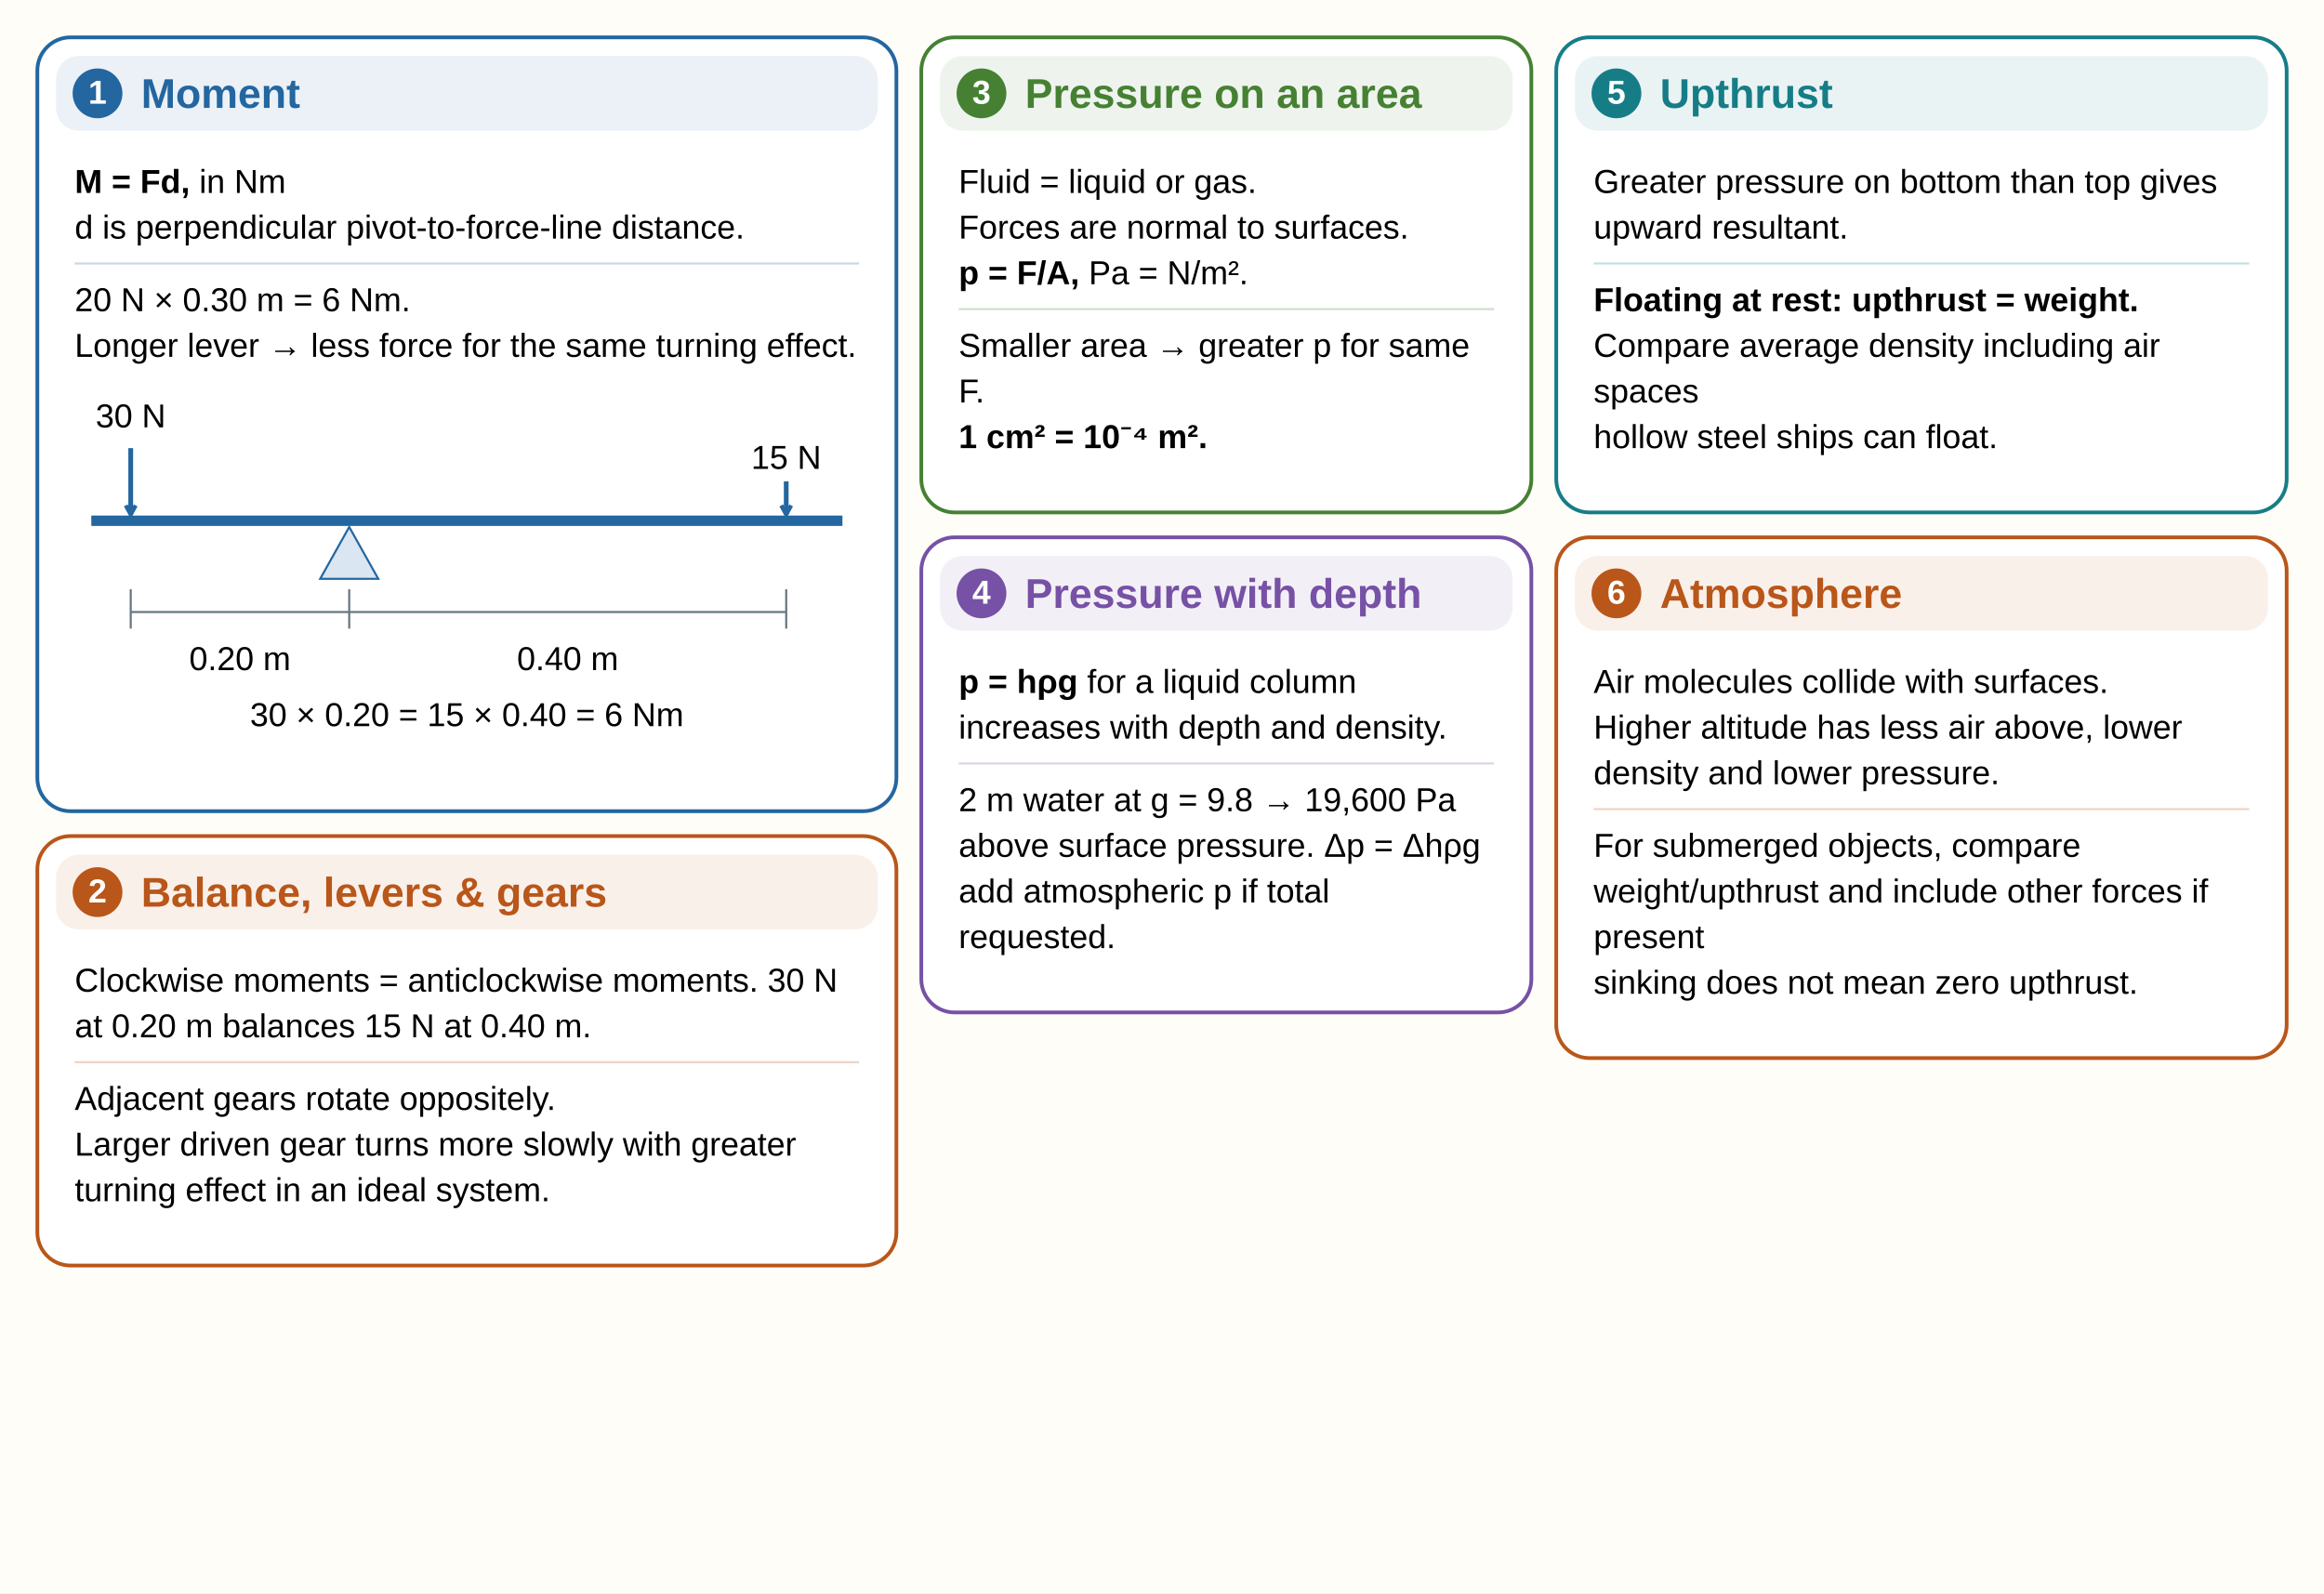
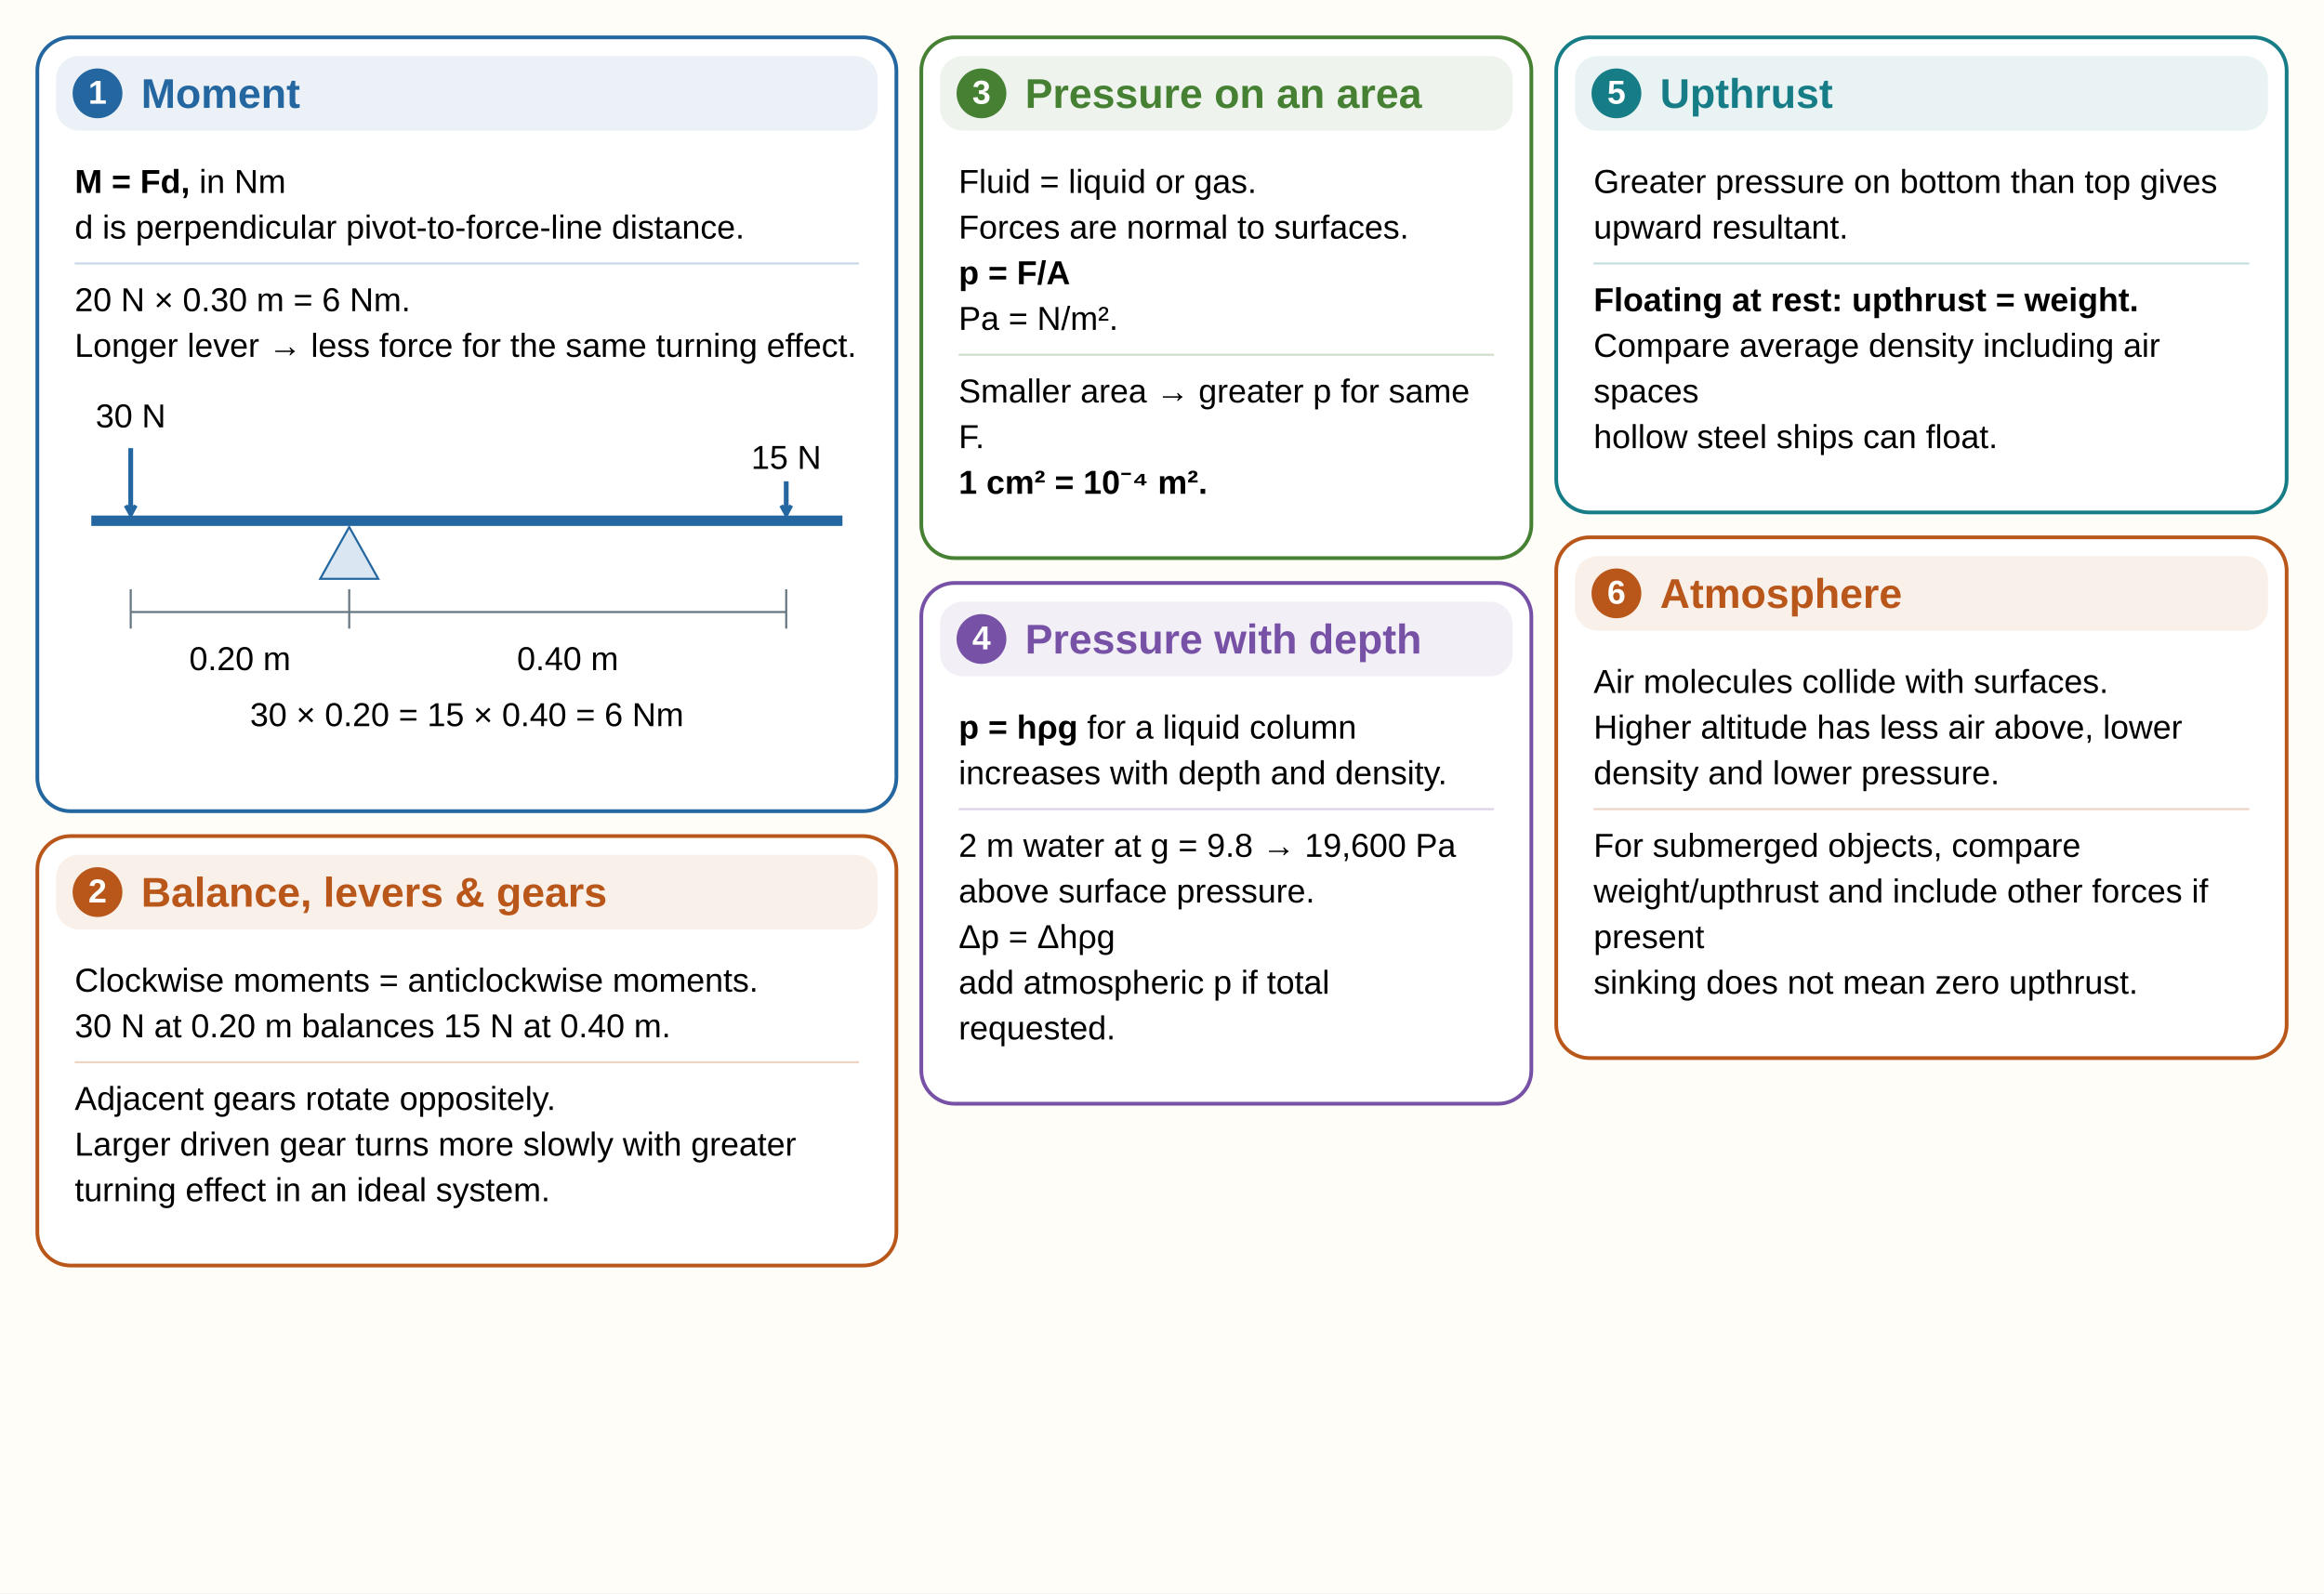
<svg xmlns="http://www.w3.org/2000/svg" width="2400" height="1645.714" viewBox="0 0 1120 768" role="img" aria-labelledby="map-title map-description" data-print-width-mm="277" font-family="Segoe UI,Arial,sans-serif">
  <defs>
    <marker id="arrow-2366a0" viewBox="0 0 10 10" refX="9" refY="5" markerWidth="4" markerHeight="4" orient="auto-start-reverse">
      <path d="M1 1L9 5L1 9" fill="none" stroke="#2366a0" stroke-width="2" stroke-linejoin="round" />
    </marker>
    <marker id="arrow-b95619" viewBox="0 0 10 10" refX="9" refY="5" markerWidth="4" markerHeight="4" orient="auto-start-reverse">
      <path d="M1 1L9 5L1 9" fill="none" stroke="#b95619" stroke-width="2" stroke-linejoin="round" />
    </marker>
    <marker id="arrow-468133" viewBox="0 0 10 10" refX="9" refY="5" markerWidth="4" markerHeight="4" orient="auto-start-reverse">
      <path d="M1 1L9 5L1 9" fill="none" stroke="#468133" stroke-width="2" stroke-linejoin="round" />
    </marker>
    <marker id="arrow-7651a5" viewBox="0 0 10 10" refX="9" refY="5" markerWidth="4" markerHeight="4" orient="auto-start-reverse">
      <path d="M1 1L9 5L1 9" fill="none" stroke="#7651a5" stroke-width="2" stroke-linejoin="round" />
    </marker>
    <marker id="arrow-167d87" viewBox="0 0 10 10" refX="9" refY="5" markerWidth="4" markerHeight="4" orient="auto-start-reverse">
      <path d="M1 1L9 5L1 9" fill="none" stroke="#167d87" stroke-width="2" stroke-linejoin="round" />
    </marker>
    <marker id="arrow-b95619" viewBox="0 0 10 10" refX="9" refY="5" markerWidth="4" markerHeight="4" orient="auto-start-reverse">
      <path d="M1 1L9 5L1 9" fill="none" stroke="#b95619" stroke-width="2" stroke-linejoin="round" />
    </marker>
  </defs>
  <rect width="1120" height="768" fill="#fffdf8" />
  <g class="map-section" id="section-1" data-source-panel="0" data-bounds="0,0,414,373" transform="translate(18 18)">
    <rect width="414" height="373" rx="16" fill="white" stroke="#2366a0" stroke-width="1.8" />
    <g class="section-heading">
      <rect x="9" y="9" width="396" height="36" rx="11" fill="#2366a0" opacity=".09" />
      <circle cx="29" cy="27" r="12" fill="#2366a0" />
      <text class="diagram-label" x="29" y="32" font-size="16" fill="white" font-weight="700" text-anchor="middle">1</text>
      <text class="panel-title" x="50" y="34" font-size="20" fill="#2366a0" font-weight="700" text-anchor="start">Moment</text>
    </g>
    <g class="section-body">
      <text class="body-text" x="18" y="75" font-size="16" fill="#000000" font-weight="400" text-anchor="start">
        <tspan font-weight="700">M</tspan>
        <tspan font-weight="700">=</tspan>
        <tspan font-weight="700">Fd,</tspan> in Nm</text>
      <text class="body-text" x="18" y="97" font-size="16" fill="#000000" font-weight="400" text-anchor="start">d is perpendicular pivot-to-force-line distance.</text>
      <path class="section-divider" d="M18 109H396" stroke="#2366a0" stroke-opacity=".25" stroke-width="1" fill="none" />
      <text class="body-text" x="18" y="132" font-size="16" fill="#000000" font-weight="400" text-anchor="start">20 N × 0.30 m = 6 Nm.</text>
      <text class="body-text" x="18" y="154" font-size="16" fill="#000000" font-weight="400" text-anchor="start">Longer lever → less force for the same turning effect.</text>
      <g transform="translate(18 172)">
        <g class="concept-illustration">
          <path d="M8 61H370" fill="none" stroke="#2366a0" stroke-width="5" />
          <path d="M132.3 64l-14 25h28Z" fill="#dae6f2" stroke="#2366a0" />
          <text class="diagram-label" x="27" y="16" font-size="16" fill="#000000" text-anchor="middle">30 N</text>
          <path d="M27 26L27 58" stroke="#2366a0" stroke-width="2.3" fill="none" />
          <path d="M24.603 53.612L27 58L29.397 53.612" stroke="#2366a0" stroke-width="2" fill="none" />
          <text class="diagram-label" x="342.9" y="36" font-size="16" fill="#000000" text-anchor="middle">15 N</text>
          <path d="M342.9 42L342.9 58" stroke="#2366a0" stroke-width="2.3" fill="none" />
          <path d="M340.503 53.612L342.9 58L345.297 53.612" stroke="#2366a0" stroke-width="2" fill="none" />
          <path d="M27 94V113" fill="none" stroke="#667781" stroke-width="1" />
          <path d="M132.3 94V113" fill="none" stroke="#667781" stroke-width="1" />
          <path d="M342.9 94V113" fill="none" stroke="#667781" stroke-width="1" />
          <path d="M27 105H342.9" fill="none" stroke="#667781" stroke-width="1" />
          <text class="diagram-label" x="79.65" y="133" font-size="16" fill="#000000" text-anchor="middle">0.20 m</text>
          <text class="diagram-label" x="237.6" y="133" font-size="16" fill="#000000" text-anchor="middle">0.40 m</text>
          <text class="diagram-label" x="189.0" y="160" font-size="16" fill="#000000" text-anchor="middle">30 × 0.20 = 15 × 0.40 = 6 Nm</text>
        </g>
      </g>
    </g>
  </g>
  <g class="map-section" id="section-2" data-source-panel="1" data-bounds="0,0,414,207" transform="translate(18 403)">
    <rect width="414" height="207" rx="16" fill="white" stroke="#b95619" stroke-width="1.8" />
    <g class="section-heading">
      <rect x="9" y="9" width="396" height="36" rx="11" fill="#b95619" opacity=".09" />
      <circle cx="29" cy="27" r="12" fill="#b95619" />
      <text class="diagram-label" x="29" y="32" font-size="16" fill="white" font-weight="700" text-anchor="middle">2</text>
      <text class="panel-title" x="50" y="34" font-size="20" fill="#b95619" font-weight="700" text-anchor="start">Balance, levers &amp; gears</text>
    </g>
    <g class="section-body">
-       <text class="body-text" x="18" y="75" font-size="16" fill="#000000" font-weight="400" text-anchor="start">Clockwise moments = anticlockwise moments. 30 N</text>
-       <text class="body-text" x="18" y="97" font-size="16" fill="#000000" font-weight="400" text-anchor="start">at 0.20 m balances 15 N at 0.40 m.</text>
+       <text class="body-text" x="18" y="75" font-size="16" fill="#000000" font-weight="400" text-anchor="start">Clockwise moments = anticlockwise moments.</text>
+       <text class="body-text" x="18" y="97" font-size="16" fill="#000000" font-weight="400" text-anchor="start">30 N at 0.20 m balances 15 N at 0.40 m.</text>
      <path class="section-divider" d="M18 109H396" stroke="#b95619" stroke-opacity=".25" stroke-width="1" fill="none" />
      <text class="body-text" x="18" y="132" font-size="16" fill="#000000" font-weight="400" text-anchor="start">Adjacent gears rotate oppositely.</text>
      <text class="body-text" x="18" y="154" font-size="16" fill="#000000" font-weight="400" text-anchor="start">Larger driven gear turns more slowly with greater</text>
      <text class="body-text" x="18" y="176" font-size="16" fill="#000000" font-weight="400" text-anchor="start">turning effect in an ideal system.</text>
    </g>
  </g>
-   <g class="map-section" id="section-3" data-source-panel="2" data-bounds="0,0,294,229" transform="translate(444 18)">
-     <rect width="294" height="229" rx="16" fill="white" stroke="#468133" stroke-width="1.8" />
+   <g class="map-section" id="section-3" data-source-panel="2" data-bounds="0,0,294,251" transform="translate(444 18)">
+     <rect width="294" height="251" rx="16" fill="white" stroke="#468133" stroke-width="1.8" />
    <g class="section-heading">
      <rect x="9" y="9" width="276" height="36" rx="11" fill="#468133" opacity=".09" />
      <circle cx="29" cy="27" r="12" fill="#468133" />
      <text class="diagram-label" x="29" y="32" font-size="16" fill="white" font-weight="700" text-anchor="middle">3</text>
      <text class="panel-title" x="50" y="34" font-size="20" fill="#468133" font-weight="700" text-anchor="start">Pressure on an area</text>
    </g>
    <g class="section-body">
      <text class="body-text" x="18" y="75" font-size="16" fill="#000000" font-weight="400" text-anchor="start">Fluid = liquid or gas.</text>
      <text class="body-text" x="18" y="97" font-size="16" fill="#000000" font-weight="400" text-anchor="start">Forces are normal to surfaces.</text>
      <text class="body-text" x="18" y="119" font-size="16" fill="#000000" font-weight="400" text-anchor="start">
        <tspan font-weight="700">p</tspan>
        <tspan font-weight="700">=</tspan>
-         <tspan font-weight="700">F/A,</tspan> Pa = N/m².</text>
-       <path class="section-divider" d="M18 131H276" stroke="#468133" stroke-opacity=".25" stroke-width="1" fill="none" />
-       <text class="body-text" x="18" y="154" font-size="16" fill="#000000" font-weight="400" text-anchor="start">Smaller area → greater p for same</text>
-       <text class="body-text" x="18" y="176" font-size="16" fill="#000000" font-weight="400" text-anchor="start">F.</text>
-       <text class="body-text" x="18" y="198" font-size="16" fill="#000000" font-weight="400" text-anchor="start">
+         <tspan font-weight="700">F/A</tspan>
+       </text>
+       <text class="body-text" x="18" y="141" font-size="16" fill="#000000" font-weight="400" text-anchor="start">Pa = N/m².</text>
+       <path class="section-divider" d="M18 153H276" stroke="#468133" stroke-opacity=".25" stroke-width="1" fill="none" />
+       <text class="body-text" x="18" y="176" font-size="16" fill="#000000" font-weight="400" text-anchor="start">Smaller area → greater p for same</text>
+       <text class="body-text" x="18" y="198" font-size="16" fill="#000000" font-weight="400" text-anchor="start">F.</text>
+       <text class="body-text" x="18" y="220" font-size="16" fill="#000000" font-weight="400" text-anchor="start">
        <tspan font-weight="700">1</tspan>
        <tspan font-weight="700">cm²</tspan>
        <tspan font-weight="700">=</tspan>
        <tspan font-weight="700">10⁻⁴</tspan>
        <tspan font-weight="700">m².</tspan>
      </text>
    </g>
  </g>
-   <g class="map-section" id="section-4" data-source-panel="3" data-bounds="0,0,294,229" transform="translate(444 259)">
-     <rect width="294" height="229" rx="16" fill="white" stroke="#7651a5" stroke-width="1.8" />
+   <g class="map-section" id="section-4" data-source-panel="3" data-bounds="0,0,294,251" transform="translate(444 281)">
+     <rect width="294" height="251" rx="16" fill="white" stroke="#7651a5" stroke-width="1.8" />
    <g class="section-heading">
      <rect x="9" y="9" width="276" height="36" rx="11" fill="#7651a5" opacity=".09" />
      <circle cx="29" cy="27" r="12" fill="#7651a5" />
      <text class="diagram-label" x="29" y="32" font-size="16" fill="white" font-weight="700" text-anchor="middle">4</text>
      <text class="panel-title" x="50" y="34" font-size="20" fill="#7651a5" font-weight="700" text-anchor="start">Pressure with depth</text>
    </g>
    <g class="section-body">
      <text class="body-text" x="18" y="75" font-size="16" fill="#000000" font-weight="400" text-anchor="start">
        <tspan font-weight="700">p</tspan>
        <tspan font-weight="700">=</tspan>
        <tspan font-weight="700">hρg</tspan> for a liquid column</text>
      <text class="body-text" x="18" y="97" font-size="16" fill="#000000" font-weight="400" text-anchor="start">increases with depth and density.</text>
      <path class="section-divider" d="M18 109H276" stroke="#7651a5" stroke-opacity=".25" stroke-width="1" fill="none" />
      <text class="body-text" x="18" y="132" font-size="16" fill="#000000" font-weight="400" text-anchor="start">2 m water at g = 9.8 → 19,600 Pa</text>
-       <text class="body-text" x="18" y="154" font-size="16" fill="#000000" font-weight="400" text-anchor="start">above surface pressure. Δp = Δhρg</text>
-       <text class="body-text" x="18" y="176" font-size="16" fill="#000000" font-weight="400" text-anchor="start">add atmospheric p if total</text>
-       <text class="body-text" x="18" y="198" font-size="16" fill="#000000" font-weight="400" text-anchor="start">requested.</text>
+       <text class="body-text" x="18" y="154" font-size="16" fill="#000000" font-weight="400" text-anchor="start">above surface pressure.</text>
+       <text class="body-text" x="18" y="176" font-size="16" fill="#000000" font-weight="400" text-anchor="start">Δp = Δhρg</text>
+       <text class="body-text" x="18" y="198" font-size="16" fill="#000000" font-weight="400" text-anchor="start">add atmospheric p if total</text>
+       <text class="body-text" x="18" y="220" font-size="16" fill="#000000" font-weight="400" text-anchor="start">requested.</text>
    </g>
  </g>
  <g class="map-section" id="section-5" data-source-panel="4" data-bounds="0,0,352,229" transform="translate(750 18)">
    <rect width="352" height="229" rx="16" fill="white" stroke="#167d87" stroke-width="1.8" />
    <g class="section-heading">
      <rect x="9" y="9" width="334" height="36" rx="11" fill="#167d87" opacity=".09" />
      <circle cx="29" cy="27" r="12" fill="#167d87" />
      <text class="diagram-label" x="29" y="32" font-size="16" fill="white" font-weight="700" text-anchor="middle">5</text>
      <text class="panel-title" x="50" y="34" font-size="20" fill="#167d87" font-weight="700" text-anchor="start">Upthrust</text>
    </g>
    <g class="section-body">
      <text class="body-text" x="18" y="75" font-size="16" fill="#000000" font-weight="400" text-anchor="start">Greater pressure on bottom than top gives</text>
      <text class="body-text" x="18" y="97" font-size="16" fill="#000000" font-weight="400" text-anchor="start">upward resultant.</text>
      <path class="section-divider" d="M18 109H334" stroke="#167d87" stroke-opacity=".25" stroke-width="1" fill="none" />
      <text class="body-text" x="18" y="132" font-size="16" fill="#000000" font-weight="400" text-anchor="start">
        <tspan font-weight="700">Floating</tspan>
        <tspan font-weight="700">at</tspan>
        <tspan font-weight="700">rest:</tspan>
        <tspan font-weight="700">upthrust</tspan>
        <tspan font-weight="700">=</tspan>
        <tspan font-weight="700">weight.</tspan>
      </text>
      <text class="body-text" x="18" y="154" font-size="16" fill="#000000" font-weight="400" text-anchor="start">Compare average density including air</text>
      <text class="body-text" x="18" y="176" font-size="16" fill="#000000" font-weight="400" text-anchor="start">spaces</text>
      <text class="body-text" x="18" y="198" font-size="16" fill="#000000" font-weight="400" text-anchor="start">hollow steel ships can float.</text>
    </g>
  </g>
  <g class="map-section" id="section-6" data-source-panel="5" data-bounds="0,0,352,251" transform="translate(750 259)">
    <rect width="352" height="251" rx="16" fill="white" stroke="#b95619" stroke-width="1.8" />
    <g class="section-heading">
      <rect x="9" y="9" width="334" height="36" rx="11" fill="#b95619" opacity=".09" />
      <circle cx="29" cy="27" r="12" fill="#b95619" />
      <text class="diagram-label" x="29" y="32" font-size="16" fill="white" font-weight="700" text-anchor="middle">6</text>
      <text class="panel-title" x="50" y="34" font-size="20" fill="#b95619" font-weight="700" text-anchor="start">Atmosphere</text>
    </g>
    <g class="section-body">
      <text class="body-text" x="18" y="75" font-size="16" fill="#000000" font-weight="400" text-anchor="start">Air molecules collide with surfaces.</text>
      <text class="body-text" x="18" y="97" font-size="16" fill="#000000" font-weight="400" text-anchor="start">Higher altitude has less air above, lower</text>
      <text class="body-text" x="18" y="119" font-size="16" fill="#000000" font-weight="400" text-anchor="start">density and lower pressure.</text>
      <path class="section-divider" d="M18 131H334" stroke="#b95619" stroke-opacity=".25" stroke-width="1" fill="none" />
      <text class="body-text" x="18" y="154" font-size="16" fill="#000000" font-weight="400" text-anchor="start">For submerged objects, compare</text>
      <text class="body-text" x="18" y="176" font-size="16" fill="#000000" font-weight="400" text-anchor="start">weight/upthrust and include other forces if</text>
      <text class="body-text" x="18" y="198" font-size="16" fill="#000000" font-weight="400" text-anchor="start">present</text>
      <text class="body-text" x="18" y="220" font-size="16" fill="#000000" font-weight="400" text-anchor="start">sinking does not mean zero upthrust.</text>
    </g>
  </g>
</svg>
